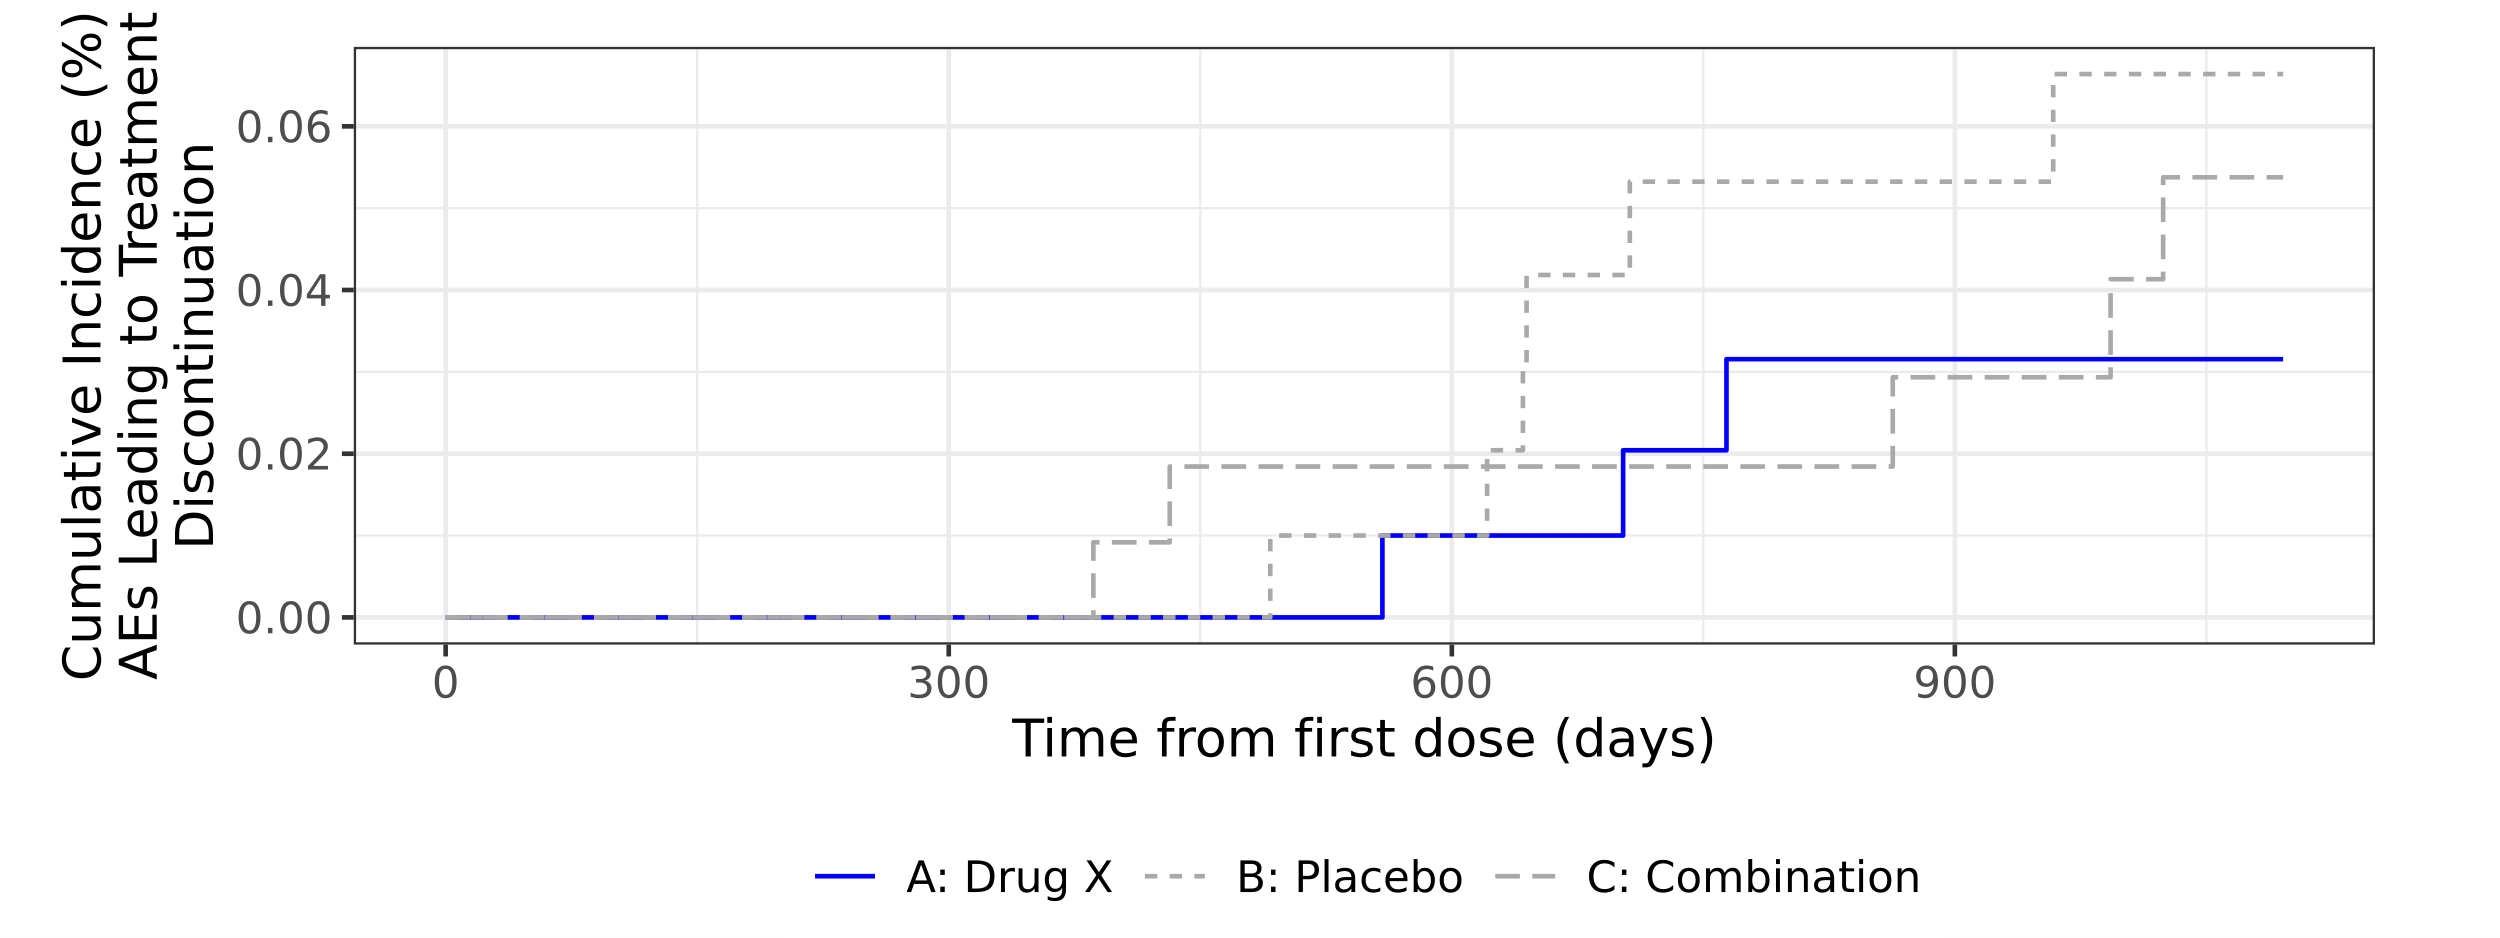
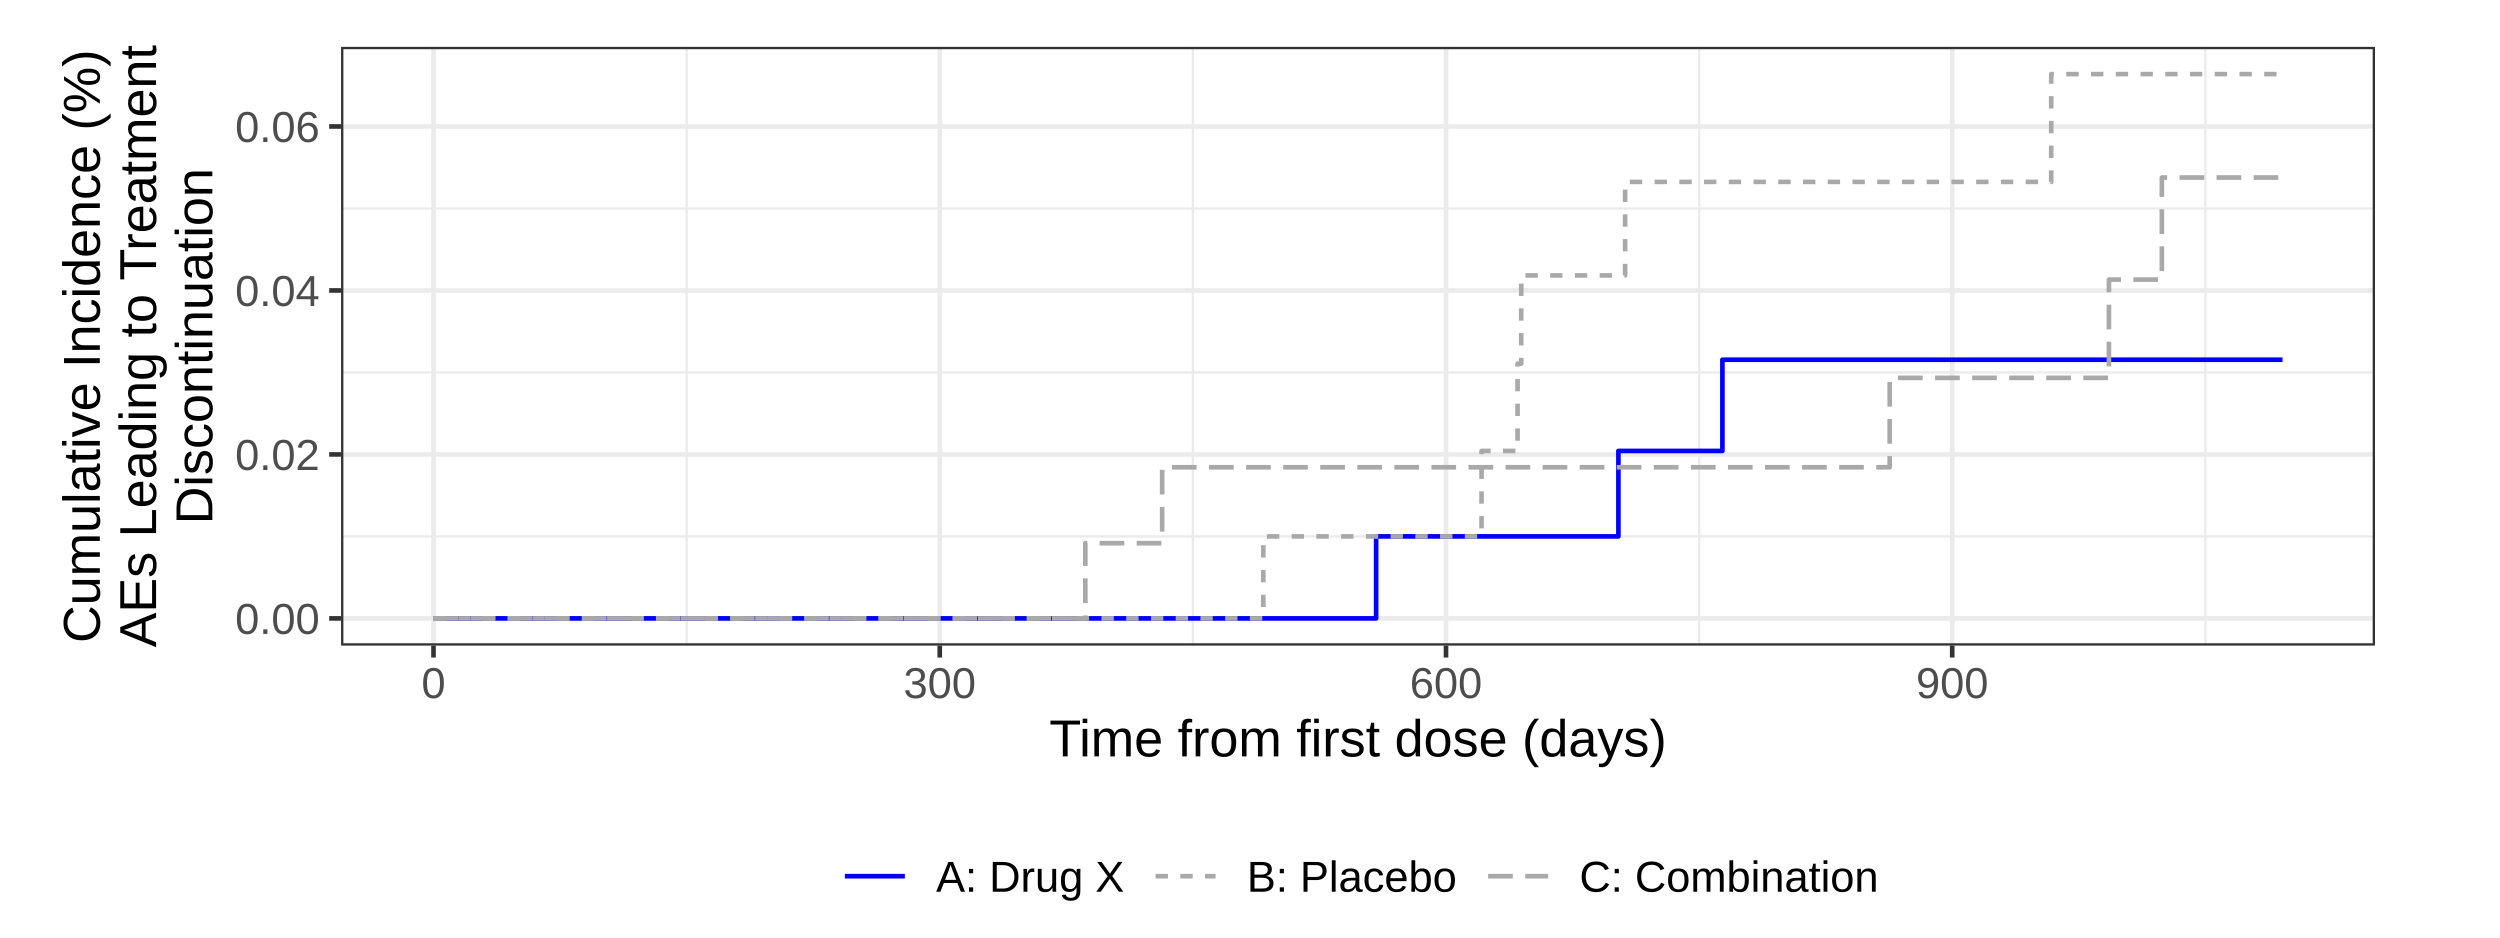
<svg xmlns="http://www.w3.org/2000/svg" class="svglite" width="576.00pt" height="216.00pt" viewBox="0 0 576.00 216.00">
  <defs>
    <style type="text/css">
    .svglite line, .svglite polyline, .svglite polygon, .svglite path, .svglite rect, .svglite circle {
      fill: none;
      stroke: #000000;
      stroke-linecap: round;
      stroke-linejoin: round;
      stroke-miterlimit: 10.00;
    }
    .svglite text {
      white-space: pre;
    }
  </style>
  </defs>
  <rect width="100%" height="100%" style="stroke: none; fill: #FFFFFF;" />
  <defs>
    <clipPath id="cpMC4wMHw1NzYuMDB8MC4wMHwyMTYuMDA=">
      <rect x="0.00" y="0.00" width="576.00" height="216.00" />
    </clipPath>
  </defs>
  <g clip-path="url(#cpMC4wMHw1NzYuMDB8MC4wMHwyMTYuMDA=)">
    <rect x="0.00" y="0.00" width="576.00" height="216.00" style="stroke-width: 1.07; stroke: #FFFFFF; fill: #FFFFFF;" />
  </g>
  <defs>
-     <clipPath id="cpODEuNTF8NTQ3LjIwfDEwLjgwfDE0OC41MQ==">
-       <rect x="81.51" y="10.80" width="465.69" height="137.71" />
+     <clipPath id="cpNzguNTh8NTQ3LjIwfDEwLjgwfDE0OC43NQ==">
+       <rect x="78.58" y="10.80" width="468.62" height="137.95" />
    </clipPath>
  </defs>
-   <g clip-path="url(#cpODEuNTF8NTQ3LjIwfDEwLjgwfDE0OC41MQ==)">
-     <rect x="81.51" y="10.80" width="465.69" height="137.71" style="stroke-width: 1.07; stroke: none; fill: #FFFFFF;" />
-     <polyline points="81.51,123.39 547.20,123.39 " style="stroke-width: 0.53; stroke: #EBEBEB; stroke-linecap: butt;" />
-     <polyline points="81.51,85.68 547.20,85.68 " style="stroke-width: 0.53; stroke: #EBEBEB; stroke-linecap: butt;" />
-     <polyline points="81.51,47.97 547.20,47.97 " style="stroke-width: 0.53; stroke: #EBEBEB; stroke-linecap: butt;" />
-     <polyline points="160.64,148.51 160.64,10.80 " style="stroke-width: 0.53; stroke: #EBEBEB; stroke-linecap: butt;" />
-     <polyline points="276.54,148.51 276.54,10.80 " style="stroke-width: 0.53; stroke: #EBEBEB; stroke-linecap: butt;" />
-     <polyline points="392.45,148.51 392.45,10.80 " style="stroke-width: 0.53; stroke: #EBEBEB; stroke-linecap: butt;" />
-     <polyline points="508.36,148.51 508.36,10.80 " style="stroke-width: 0.53; stroke: #EBEBEB; stroke-linecap: butt;" />
-     <polyline points="81.51,142.25 547.20,142.25 " style="stroke-width: 1.07; stroke: #EBEBEB; stroke-linecap: butt;" />
-     <polyline points="81.51,104.54 547.20,104.54 " style="stroke-width: 1.07; stroke: #EBEBEB; stroke-linecap: butt;" />
-     <polyline points="81.51,66.82 547.20,66.82 " style="stroke-width: 1.07; stroke: #EBEBEB; stroke-linecap: butt;" />
-     <polyline points="81.51,29.11 547.20,29.11 " style="stroke-width: 1.07; stroke: #EBEBEB; stroke-linecap: butt;" />
-     <polyline points="102.68,148.51 102.68,10.80 " style="stroke-width: 1.07; stroke: #EBEBEB; stroke-linecap: butt;" />
-     <polyline points="218.59,148.51 218.59,10.80 " style="stroke-width: 1.07; stroke: #EBEBEB; stroke-linecap: butt;" />
-     <polyline points="334.50,148.51 334.50,10.80 " style="stroke-width: 1.07; stroke: #EBEBEB; stroke-linecap: butt;" />
-     <polyline points="450.40,148.51 450.40,10.80 " style="stroke-width: 1.07; stroke: #EBEBEB; stroke-linecap: butt;" />
-     <polyline points="102.68,142.25 254.44,142.25 254.44,142.25 275.29,142.25 275.29,142.25 277.41,142.25 277.41,142.25 278.29,142.25 278.29,142.25 284.62,142.25 284.62,142.25 285.42,142.25 285.42,142.25 295.27,142.25 295.27,142.25 302.97,142.25 302.97,142.25 304.82,142.25 304.82,142.25 310.79,142.25 310.79,142.25 318.50,142.25 318.50,123.39 338.07,123.39 338.07,123.39 367.67,123.39 367.67,123.39 368.52,123.39 368.52,123.39 373.29,123.39 373.29,123.39 373.97,123.39 373.97,103.74 376.47,103.74 376.47,103.74 380.52,103.74 380.52,103.74 381.04,103.74 381.04,103.74 381.72,103.74 381.72,103.74 392.38,103.74 392.38,103.74 396.30,103.74 396.30,103.74 397.78,103.74 397.78,82.75 398.89,82.75 398.89,82.75 399.34,82.75 399.34,82.75 401.33,82.75 401.33,82.75 432.51,82.75 432.51,82.75 434.63,82.75 434.63,82.75 435.83,82.75 435.83,82.75 438.85,82.75 438.85,82.75 439.06,82.75 439.06,82.75 441.92,82.75 441.92,82.75 444.99,82.75 444.99,82.75 454.59,82.75 454.59,82.75 469.42,82.75 469.42,82.75 470.06,82.75 470.06,82.75 470.88,82.75 470.88,82.75 490.84,82.75 490.84,82.75 499.52,82.75 499.52,82.75 513.43,82.75 513.43,82.75 514.24,82.75 514.24,82.75 521.39,82.75 521.39,82.75 526.03,82.75 526.03,82.75 " style="stroke-width: 1.07; stroke: #0000FF; stroke-linecap: butt;" />
-     <polyline points="102.68,142.25 252.34,142.25 252.34,142.25 253.68,142.25 253.68,142.25 266.13,142.25 266.13,142.25 271.97,142.25 271.97,142.25 279.83,142.25 279.83,142.25 280.53,142.25 280.53,142.25 292.67,142.25 292.67,123.39 293.68,123.39 293.68,123.39 305.23,123.39 305.23,123.39 306.67,123.39 306.67,123.39 322.45,123.39 322.45,123.39 342.63,123.39 342.63,103.74 347.19,103.74 347.19,103.74 347.29,103.74 347.29,103.74 350.88,103.74 350.88,83.67 351.44,83.67 351.44,83.67 351.72,83.67 351.72,63.36 355.17,63.36 355.17,63.36 363.03,63.36 363.03,63.36 363.96,63.36 363.96,63.36 367.22,63.36 367.22,63.36 368.63,63.36 368.63,63.36 375.51,63.36 375.51,41.86 380.34,41.86 380.34,41.86 395.76,41.86 395.76,41.86 403.79,41.86 403.79,41.86 403.86,41.86 403.86,41.86 406.99,41.86 406.99,41.86 416.37,41.86 416.37,41.86 432.18,41.86 432.18,41.86 447.00,41.86 447.00,41.86 451.63,41.86 451.63,41.86 451.73,41.86 451.73,41.86 460.13,41.86 460.13,41.86 473.06,41.86 473.06,17.06 488.21,17.06 488.21,17.06 498.47,17.06 498.47,17.06 505.87,17.06 505.87,17.06 506.29,17.06 506.29,17.06 518.03,17.06 518.03,17.06 526.03,17.06 526.03,17.06 " style="stroke-width: 1.07; stroke: #A9A9A9; stroke-dasharray: 2.85,2.85; stroke-linecap: butt;" />
-     <polyline points="102.68,142.25 245.21,142.25 245.21,142.25 250.85,142.25 250.85,142.25 251.91,142.25 251.91,124.95 256.86,124.95 256.86,124.95 269.51,124.95 269.51,107.49 299.28,107.49 299.28,107.49 300.33,107.49 300.33,107.49 330.93,107.49 330.93,107.49 335.49,107.49 335.49,107.49 339.64,107.49 339.64,107.49 343.99,107.49 343.99,107.49 350.12,107.49 350.12,107.49 354.30,107.49 354.30,107.49 365.58,107.49 365.58,107.49 374.95,107.49 374.95,107.49 384.94,107.49 384.94,107.49 385.27,107.49 385.27,107.49 404.12,107.49 404.12,107.49 405.46,107.49 405.46,107.49 433.86,107.49 433.86,107.49 436.09,107.49 436.09,107.49 436.09,107.49 436.09,86.92 436.60,86.92 436.60,86.92 440.08,86.92 440.08,86.92 443.23,86.92 443.23,86.92 449.75,86.92 449.75,86.92 451.41,86.92 451.41,86.92 466.01,86.92 466.01,86.92 481.43,86.92 481.43,86.92 485.16,86.92 485.16,86.92 486.28,86.92 486.28,64.33 495.92,64.33 495.92,64.33 498.05,64.33 498.05,64.33 498.39,64.33 498.39,64.33 498.39,64.33 498.39,40.85 510.30,40.85 510.30,40.85 510.71,40.85 510.71,40.85 520.54,40.85 520.54,40.85 526.03,40.85 526.03,40.85 " style="stroke-width: 1.07; stroke: #A9A9A9; stroke-dasharray: 5.69,2.85; stroke-linecap: butt;" />
-     <rect x="81.51" y="10.80" width="465.69" height="137.71" style="stroke-width: 1.07; stroke: #333333;" />
+   <g clip-path="url(#cpNzguNTh8NTQ3LjIwfDEwLjgwfDE0OC43NQ==)">
+     <rect x="78.58" y="10.80" width="468.62" height="137.95" style="stroke-width: 1.07; stroke: none; fill: #FFFFFF;" />
+     <polyline points="78.58,123.59 547.20,123.59 " style="stroke-width: 0.53; stroke: #EBEBEB; stroke-linecap: butt;" />
+     <polyline points="78.58,85.81 547.20,85.81 " style="stroke-width: 0.53; stroke: #EBEBEB; stroke-linecap: butt;" />
+     <polyline points="78.58,48.03 547.20,48.03 " style="stroke-width: 0.53; stroke: #EBEBEB; stroke-linecap: butt;" />
+     <polyline points="158.20,148.75 158.20,10.80 " style="stroke-width: 0.53; stroke: #EBEBEB; stroke-linecap: butt;" />
+     <polyline points="274.84,148.75 274.84,10.80 " style="stroke-width: 0.53; stroke: #EBEBEB; stroke-linecap: butt;" />
+     <polyline points="391.48,148.75 391.48,10.80 " style="stroke-width: 0.53; stroke: #EBEBEB; stroke-linecap: butt;" />
+     <polyline points="508.11,148.75 508.11,10.80 " style="stroke-width: 0.53; stroke: #EBEBEB; stroke-linecap: butt;" />
+     <polyline points="78.58,142.48 547.20,142.48 " style="stroke-width: 1.07; stroke: #EBEBEB; stroke-linecap: butt;" />
+     <polyline points="78.58,104.70 547.20,104.70 " style="stroke-width: 1.07; stroke: #EBEBEB; stroke-linecap: butt;" />
+     <polyline points="78.58,66.92 547.20,66.92 " style="stroke-width: 1.07; stroke: #EBEBEB; stroke-linecap: butt;" />
+     <polyline points="78.58,29.14 547.20,29.14 " style="stroke-width: 1.07; stroke: #EBEBEB; stroke-linecap: butt;" />
+     <polyline points="99.88,148.75 99.88,10.80 " style="stroke-width: 1.07; stroke: #EBEBEB; stroke-linecap: butt;" />
+     <polyline points="216.52,148.75 216.52,10.80 " style="stroke-width: 1.07; stroke: #EBEBEB; stroke-linecap: butt;" />
+     <polyline points="333.16,148.75 333.16,10.80 " style="stroke-width: 1.07; stroke: #EBEBEB; stroke-linecap: butt;" />
+     <polyline points="449.79,148.75 449.79,10.80 " style="stroke-width: 1.07; stroke: #EBEBEB; stroke-linecap: butt;" />
+     <polyline points="99.88,142.48 252.60,142.48 252.60,142.48 273.58,142.48 273.58,142.48 275.72,142.48 275.72,142.48 276.60,142.48 276.60,142.48 282.97,142.48 282.97,142.48 283.77,142.48 283.77,142.48 293.69,142.48 293.69,142.48 301.43,142.48 301.43,142.48 303.29,142.48 303.29,142.48 309.31,142.48 309.31,142.48 317.06,142.48 317.06,123.59 336.75,123.59 336.75,123.59 366.54,123.59 366.54,123.59 367.40,123.59 367.40,123.59 372.20,123.59 372.20,123.59 372.88,123.59 372.88,103.90 375.39,103.90 375.39,103.90 379.47,103.90 379.47,103.90 379.99,103.90 379.99,103.90 380.68,103.90 380.68,103.90 391.41,103.90 391.41,103.90 395.35,103.90 395.35,103.90 396.84,103.90 396.84,82.88 397.96,82.88 397.96,82.88 398.41,82.88 398.41,82.88 400.42,82.88 400.42,82.88 431.79,82.88 431.79,82.88 433.92,82.88 433.92,82.88 435.13,82.88 435.13,82.88 438.17,82.88 438.17,82.88 438.38,82.88 438.38,82.88 441.26,82.88 441.26,82.88 444.34,82.88 444.34,82.88 454.01,82.88 454.01,82.88 468.93,82.88 468.93,82.88 469.57,82.88 469.57,82.88 470.40,82.88 470.40,82.88 490.49,82.88 490.49,82.88 499.22,82.88 499.22,82.88 513.21,82.88 513.21,82.88 514.03,82.88 514.03,82.88 521.22,82.88 521.22,82.88 525.90,82.88 525.90,82.88 " style="stroke-width: 1.07; stroke: #0000FF; stroke-linecap: butt;" />
+     <polyline points="99.88,142.48 250.48,142.48 250.48,142.48 251.84,142.48 251.84,142.48 264.36,142.48 264.36,142.48 270.24,142.48 270.24,142.48 278.15,142.48 278.15,142.48 278.85,142.48 278.85,142.48 291.07,142.48 291.07,123.59 292.09,123.59 292.09,123.59 303.71,123.59 303.71,123.59 305.16,123.59 305.16,123.59 321.03,123.59 321.03,123.59 341.35,123.59 341.35,103.90 345.93,103.90 345.93,103.90 346.03,103.90 346.03,103.90 349.65,103.90 349.65,83.79 350.21,83.79 350.21,83.79 350.49,83.79 350.49,63.46 353.96,63.46 353.96,63.46 361.87,63.46 361.87,63.46 362.81,63.46 362.81,63.46 366.09,63.46 366.09,63.46 367.51,63.46 367.51,63.46 374.43,63.46 374.43,41.91 379.29,41.91 379.29,41.91 394.81,41.91 394.81,41.91 402.89,41.91 402.89,41.91 402.96,41.91 402.96,41.91 406.11,41.91 406.11,41.91 415.55,41.91 415.55,41.91 431.46,41.91 431.46,41.91 446.37,41.91 446.37,41.91 451.03,41.91 451.03,41.91 451.13,41.91 451.13,41.91 459.58,41.91 459.58,41.91 472.60,41.91 472.60,17.07 487.84,17.07 487.84,17.07 498.17,17.07 498.17,17.07 505.61,17.07 505.61,17.07 506.03,17.07 506.03,17.07 517.84,17.07 517.84,17.07 525.90,17.07 525.90,17.07 " style="stroke-width: 1.07; stroke: #A9A9A9; stroke-dasharray: 2.85,2.85; stroke-linecap: butt;" />
+     <polyline points="99.88,142.48 243.31,142.48 243.31,142.48 248.98,142.48 248.98,142.48 250.06,142.48 250.06,125.15 255.04,125.15 255.04,125.15 267.76,125.15 267.76,107.66 297.71,107.66 297.71,107.66 298.78,107.66 298.78,107.66 329.57,107.66 329.57,107.66 334.16,107.66 334.16,107.66 338.33,107.66 338.33,107.66 342.71,107.66 342.71,107.66 348.88,107.66 348.88,107.66 353.08,107.66 353.08,107.66 364.43,107.66 364.43,107.66 373.87,107.66 373.87,107.66 383.91,107.66 383.91,107.66 384.25,107.66 384.25,107.66 403.22,107.66 403.22,107.66 404.57,107.66 404.57,107.66 433.15,107.66 433.15,107.66 435.39,107.66 435.39,107.66 435.39,107.66 435.39,87.06 435.91,87.06 435.91,87.06 439.40,87.06 439.40,87.06 442.57,87.06 442.57,87.06 449.13,87.06 449.13,87.06 450.81,87.06 450.81,87.06 465.50,87.06 465.50,87.06 481.01,87.06 481.01,87.06 484.77,87.06 484.77,87.06 485.90,87.06 485.90,64.42 495.59,64.42 495.59,64.42 497.74,64.42 497.74,64.42 498.09,64.42 498.09,64.42 498.09,64.42 498.09,40.90 510.07,40.90 510.07,40.90 510.48,40.90 510.48,40.90 520.37,40.90 520.37,40.90 525.90,40.90 525.90,40.90 " style="stroke-width: 1.07; stroke: #A9A9A9; stroke-dasharray: 5.69,2.85; stroke-linecap: butt;" />
+     <rect x="78.58" y="10.80" width="468.62" height="137.95" style="stroke-width: 1.07; stroke: #333333;" />
  </g>
  <g clip-path="url(#cpMC4wMHw1NzYuMDB8MC4wMHwyMTYuMDA=)">
-     <text x="76.58" y="145.90" text-anchor="end" style="font-size: 10.00px;fill: #4D4D4D; font-family: &quot;DejaVu Sans&quot;;" textLength="22.28px" lengthAdjust="spacingAndGlyphs">0.00</text>
-     <text x="76.58" y="108.18" text-anchor="end" style="font-size: 10.00px;fill: #4D4D4D; font-family: &quot;DejaVu Sans&quot;;" textLength="22.28px" lengthAdjust="spacingAndGlyphs">0.02</text>
-     <text x="76.58" y="70.47" text-anchor="end" style="font-size: 10.00px;fill: #4D4D4D; font-family: &quot;DejaVu Sans&quot;;" textLength="22.28px" lengthAdjust="spacingAndGlyphs">0.04</text>
-     <text x="76.58" y="32.76" text-anchor="end" style="font-size: 10.00px;fill: #4D4D4D; font-family: &quot;DejaVu Sans&quot;;" textLength="22.28px" lengthAdjust="spacingAndGlyphs">0.06</text>
-     <polyline points="78.77,142.25 81.51,142.25 " style="stroke-width: 1.07; stroke: #333333; stroke-linecap: butt;" />
-     <polyline points="78.77,104.54 81.51,104.54 " style="stroke-width: 1.07; stroke: #333333; stroke-linecap: butt;" />
-     <polyline points="78.77,66.82 81.51,66.82 " style="stroke-width: 1.07; stroke: #333333; stroke-linecap: butt;" />
-     <polyline points="78.77,29.11 81.51,29.11 " style="stroke-width: 1.07; stroke: #333333; stroke-linecap: butt;" />
-     <polyline points="102.68,151.25 102.68,148.51 " style="stroke-width: 1.07; stroke: #333333; stroke-linecap: butt;" />
-     <polyline points="218.59,151.25 218.59,148.51 " style="stroke-width: 1.07; stroke: #333333; stroke-linecap: butt;" />
-     <polyline points="334.50,151.25 334.50,148.51 " style="stroke-width: 1.07; stroke: #333333; stroke-linecap: butt;" />
-     <polyline points="450.40,151.25 450.40,148.51 " style="stroke-width: 1.07; stroke: #333333; stroke-linecap: butt;" />
-     <text x="102.68" y="160.74" text-anchor="middle" style="font-size: 10.00px;fill: #4D4D4D; font-family: &quot;DejaVu Sans&quot;;" textLength="6.36px" lengthAdjust="spacingAndGlyphs">0</text>
-     <text x="218.59" y="160.74" text-anchor="middle" style="font-size: 10.00px;fill: #4D4D4D; font-family: &quot;DejaVu Sans&quot;;" textLength="19.09px" lengthAdjust="spacingAndGlyphs">300</text>
-     <text x="334.50" y="160.74" text-anchor="middle" style="font-size: 10.00px;fill: #4D4D4D; font-family: &quot;DejaVu Sans&quot;;" textLength="19.09px" lengthAdjust="spacingAndGlyphs">600</text>
-     <text x="450.40" y="160.74" text-anchor="middle" style="font-size: 10.00px;fill: #4D4D4D; font-family: &quot;DejaVu Sans&quot;;" textLength="19.09px" lengthAdjust="spacingAndGlyphs">900</text>
-     <text x="314.36" y="174.30" text-anchor="middle" style="font-size: 12.00px; font-family: &quot;DejaVu Sans&quot;;" textLength="162.33px" lengthAdjust="spacingAndGlyphs">Time from first dose (days)</text>
-     <text transform="translate(23.15,79.66) rotate(-90)" text-anchor="middle" style="font-size: 12.00px; font-family: &quot;DejaVu Sans&quot;;" textLength="154.61px" lengthAdjust="spacingAndGlyphs">Cumulative Incidence (%)</text>
-     <text transform="translate(36.11,79.66) rotate(-90)" text-anchor="middle" style="font-size: 12.00px; font-family: &quot;DejaVu Sans&quot;;" textLength="154.04px" lengthAdjust="spacingAndGlyphs">AEs Leading to Treatment</text>
-     <text transform="translate(49.07,79.66) rotate(-90)" text-anchor="middle" style="font-size: 12.00px; font-family: &quot;DejaVu Sans&quot;;" textLength="94.01px" lengthAdjust="spacingAndGlyphs">Discontinuation</text>
-     <rect x="180.57" y="187.76" width="267.57" height="28.24" style="stroke-width: 1.07; stroke: none; fill: #FFFFFF;" />
-     <rect x="186.05" y="193.24" width="17.28" height="17.28" style="stroke-width: 1.07; stroke: none; fill: #FFFFFF;" />
-     <line x1="187.78" y1="201.88" x2="201.60" y2="201.88" style="stroke-width: 1.07; stroke: #0000FF; stroke-linecap: butt;" />
-     <rect x="262.05" y="193.24" width="17.28" height="17.28" style="stroke-width: 1.07; stroke: none; fill: #FFFFFF;" />
-     <line x1="263.78" y1="201.88" x2="277.60" y2="201.88" style="stroke-width: 1.07; stroke: #A9A9A9; stroke-dasharray: 2.85,2.85; stroke-linecap: butt;" />
-     <rect x="342.77" y="193.24" width="17.28" height="17.28" style="stroke-width: 1.07; stroke: none; fill: #FFFFFF;" />
-     <line x1="344.50" y1="201.88" x2="358.32" y2="201.88" style="stroke-width: 1.07; stroke: #A9A9A9; stroke-dasharray: 5.69,2.85; stroke-linecap: butt;" />
-     <text x="208.81" y="205.53" style="font-size: 10.00px; font-family: &quot;DejaVu Sans&quot;;" textLength="47.76px" lengthAdjust="spacingAndGlyphs">A: Drug X</text>
-     <text x="284.81" y="205.53" style="font-size: 10.00px; font-family: &quot;DejaVu Sans&quot;;" textLength="52.48px" lengthAdjust="spacingAndGlyphs">B: Placebo</text>
-     <text x="365.53" y="205.53" style="font-size: 10.00px; font-family: &quot;DejaVu Sans&quot;;" textLength="77.13px" lengthAdjust="spacingAndGlyphs">C: Combination</text>
+     <text x="73.65" y="146.06" text-anchor="end" style="font-size: 10.00px;fill: #4D4D4D; font-family: &quot;Arial&quot;;" textLength="19.48px" lengthAdjust="spacingAndGlyphs">0.00</text>
+     <text x="73.65" y="108.28" text-anchor="end" style="font-size: 10.00px;fill: #4D4D4D; font-family: &quot;Arial&quot;;" textLength="19.48px" lengthAdjust="spacingAndGlyphs">0.02</text>
+     <text x="73.65" y="70.50" text-anchor="end" style="font-size: 10.00px;fill: #4D4D4D; font-family: &quot;Arial&quot;;" textLength="19.48px" lengthAdjust="spacingAndGlyphs">0.04</text>
+     <text x="73.65" y="32.72" text-anchor="end" style="font-size: 10.00px;fill: #4D4D4D; font-family: &quot;Arial&quot;;" textLength="19.48px" lengthAdjust="spacingAndGlyphs">0.06</text>
+     <polyline points="75.84,142.48 78.58,142.48 " style="stroke-width: 1.07; stroke: #333333; stroke-linecap: butt;" />
+     <polyline points="75.84,104.70 78.58,104.70 " style="stroke-width: 1.07; stroke: #333333; stroke-linecap: butt;" />
+     <polyline points="75.84,66.92 78.58,66.92 " style="stroke-width: 1.07; stroke: #333333; stroke-linecap: butt;" />
+     <polyline points="75.84,29.14 78.58,29.14 " style="stroke-width: 1.07; stroke: #333333; stroke-linecap: butt;" />
+     <polyline points="99.88,151.49 99.88,148.75 " style="stroke-width: 1.07; stroke: #333333; stroke-linecap: butt;" />
+     <polyline points="216.52,151.49 216.52,148.75 " style="stroke-width: 1.07; stroke: #333333; stroke-linecap: butt;" />
+     <polyline points="333.16,151.49 333.16,148.75 " style="stroke-width: 1.07; stroke: #333333; stroke-linecap: butt;" />
+     <polyline points="449.79,151.49 449.79,148.75 " style="stroke-width: 1.07; stroke: #333333; stroke-linecap: butt;" />
+     <text x="99.88" y="160.84" text-anchor="middle" style="font-size: 10.00px;fill: #4D4D4D; font-family: &quot;Arial&quot;;" textLength="5.57px" lengthAdjust="spacingAndGlyphs">0</text>
+     <text x="216.52" y="160.84" text-anchor="middle" style="font-size: 10.00px;fill: #4D4D4D; font-family: &quot;Arial&quot;;" textLength="16.70px" lengthAdjust="spacingAndGlyphs">300</text>
+     <text x="333.16" y="160.84" text-anchor="middle" style="font-size: 10.00px;fill: #4D4D4D; font-family: &quot;Arial&quot;;" textLength="16.70px" lengthAdjust="spacingAndGlyphs">600</text>
+     <text x="449.79" y="160.84" text-anchor="middle" style="font-size: 10.00px;fill: #4D4D4D; font-family: &quot;Arial&quot;;" textLength="16.70px" lengthAdjust="spacingAndGlyphs">900</text>
+     <text x="312.89" y="174.28" text-anchor="middle" style="font-size: 12.00px; font-family: &quot;Arial&quot;;" textLength="142.27px" lengthAdjust="spacingAndGlyphs">Time from first dose (days)</text>
+     <text transform="translate(23.00,79.77) rotate(-90)" text-anchor="middle" style="font-size: 12.00px; font-family: &quot;Arial&quot;;" textLength="136.74px" lengthAdjust="spacingAndGlyphs">Cumulative Incidence (%)</text>
+     <text transform="translate(35.96,79.77) rotate(-90)" text-anchor="middle" style="font-size: 12.00px; font-family: &quot;Arial&quot;;" textLength="138.77px" lengthAdjust="spacingAndGlyphs">AEs Leading to Treatment</text>
+     <text transform="translate(48.92,79.77) rotate(-90)" text-anchor="middle" style="font-size: 12.00px; font-family: &quot;Arial&quot;;" textLength="82.06px" lengthAdjust="spacingAndGlyphs">Discontinuation</text>
+     <rect x="187.45" y="187.76" width="250.89" height="28.24" style="stroke-width: 1.07; stroke: none; fill: #FFFFFF;" />
+     <rect x="192.92" y="193.24" width="17.28" height="17.28" style="stroke-width: 1.07; stroke: none; fill: #FFFFFF;" />
+     <line x1="194.65" y1="201.88" x2="208.48" y2="201.88" style="stroke-width: 1.07; stroke: #0000FF; stroke-linecap: butt;" />
+     <rect x="264.52" y="193.24" width="17.28" height="17.28" style="stroke-width: 1.07; stroke: none; fill: #FFFFFF;" />
+     <line x1="266.25" y1="201.88" x2="280.07" y2="201.88" style="stroke-width: 1.07; stroke: #A9A9A9; stroke-dasharray: 2.85,2.85; stroke-linecap: butt;" />
+     <rect x="341.15" y="193.24" width="17.28" height="17.28" style="stroke-width: 1.07; stroke: none; fill: #FFFFFF;" />
+     <line x1="342.87" y1="201.88" x2="356.70" y2="201.88" style="stroke-width: 1.07; stroke: #A9A9A9; stroke-dasharray: 5.69,2.85; stroke-linecap: butt;" />
+     <text x="215.68" y="205.46" style="font-size: 10.00px; font-family: &quot;Arial&quot;;" textLength="43.36px" lengthAdjust="spacingAndGlyphs">A: Drug X</text>
+     <text x="287.28" y="205.46" style="font-size: 10.00px; font-family: &quot;Arial&quot;;" textLength="48.38px" lengthAdjust="spacingAndGlyphs">B: Placebo</text>
+     <text x="363.90" y="205.46" style="font-size: 10.00px; font-family: &quot;Arial&quot;;" textLength="68.95px" lengthAdjust="spacingAndGlyphs">C: Combination</text>
  </g>
</svg>
